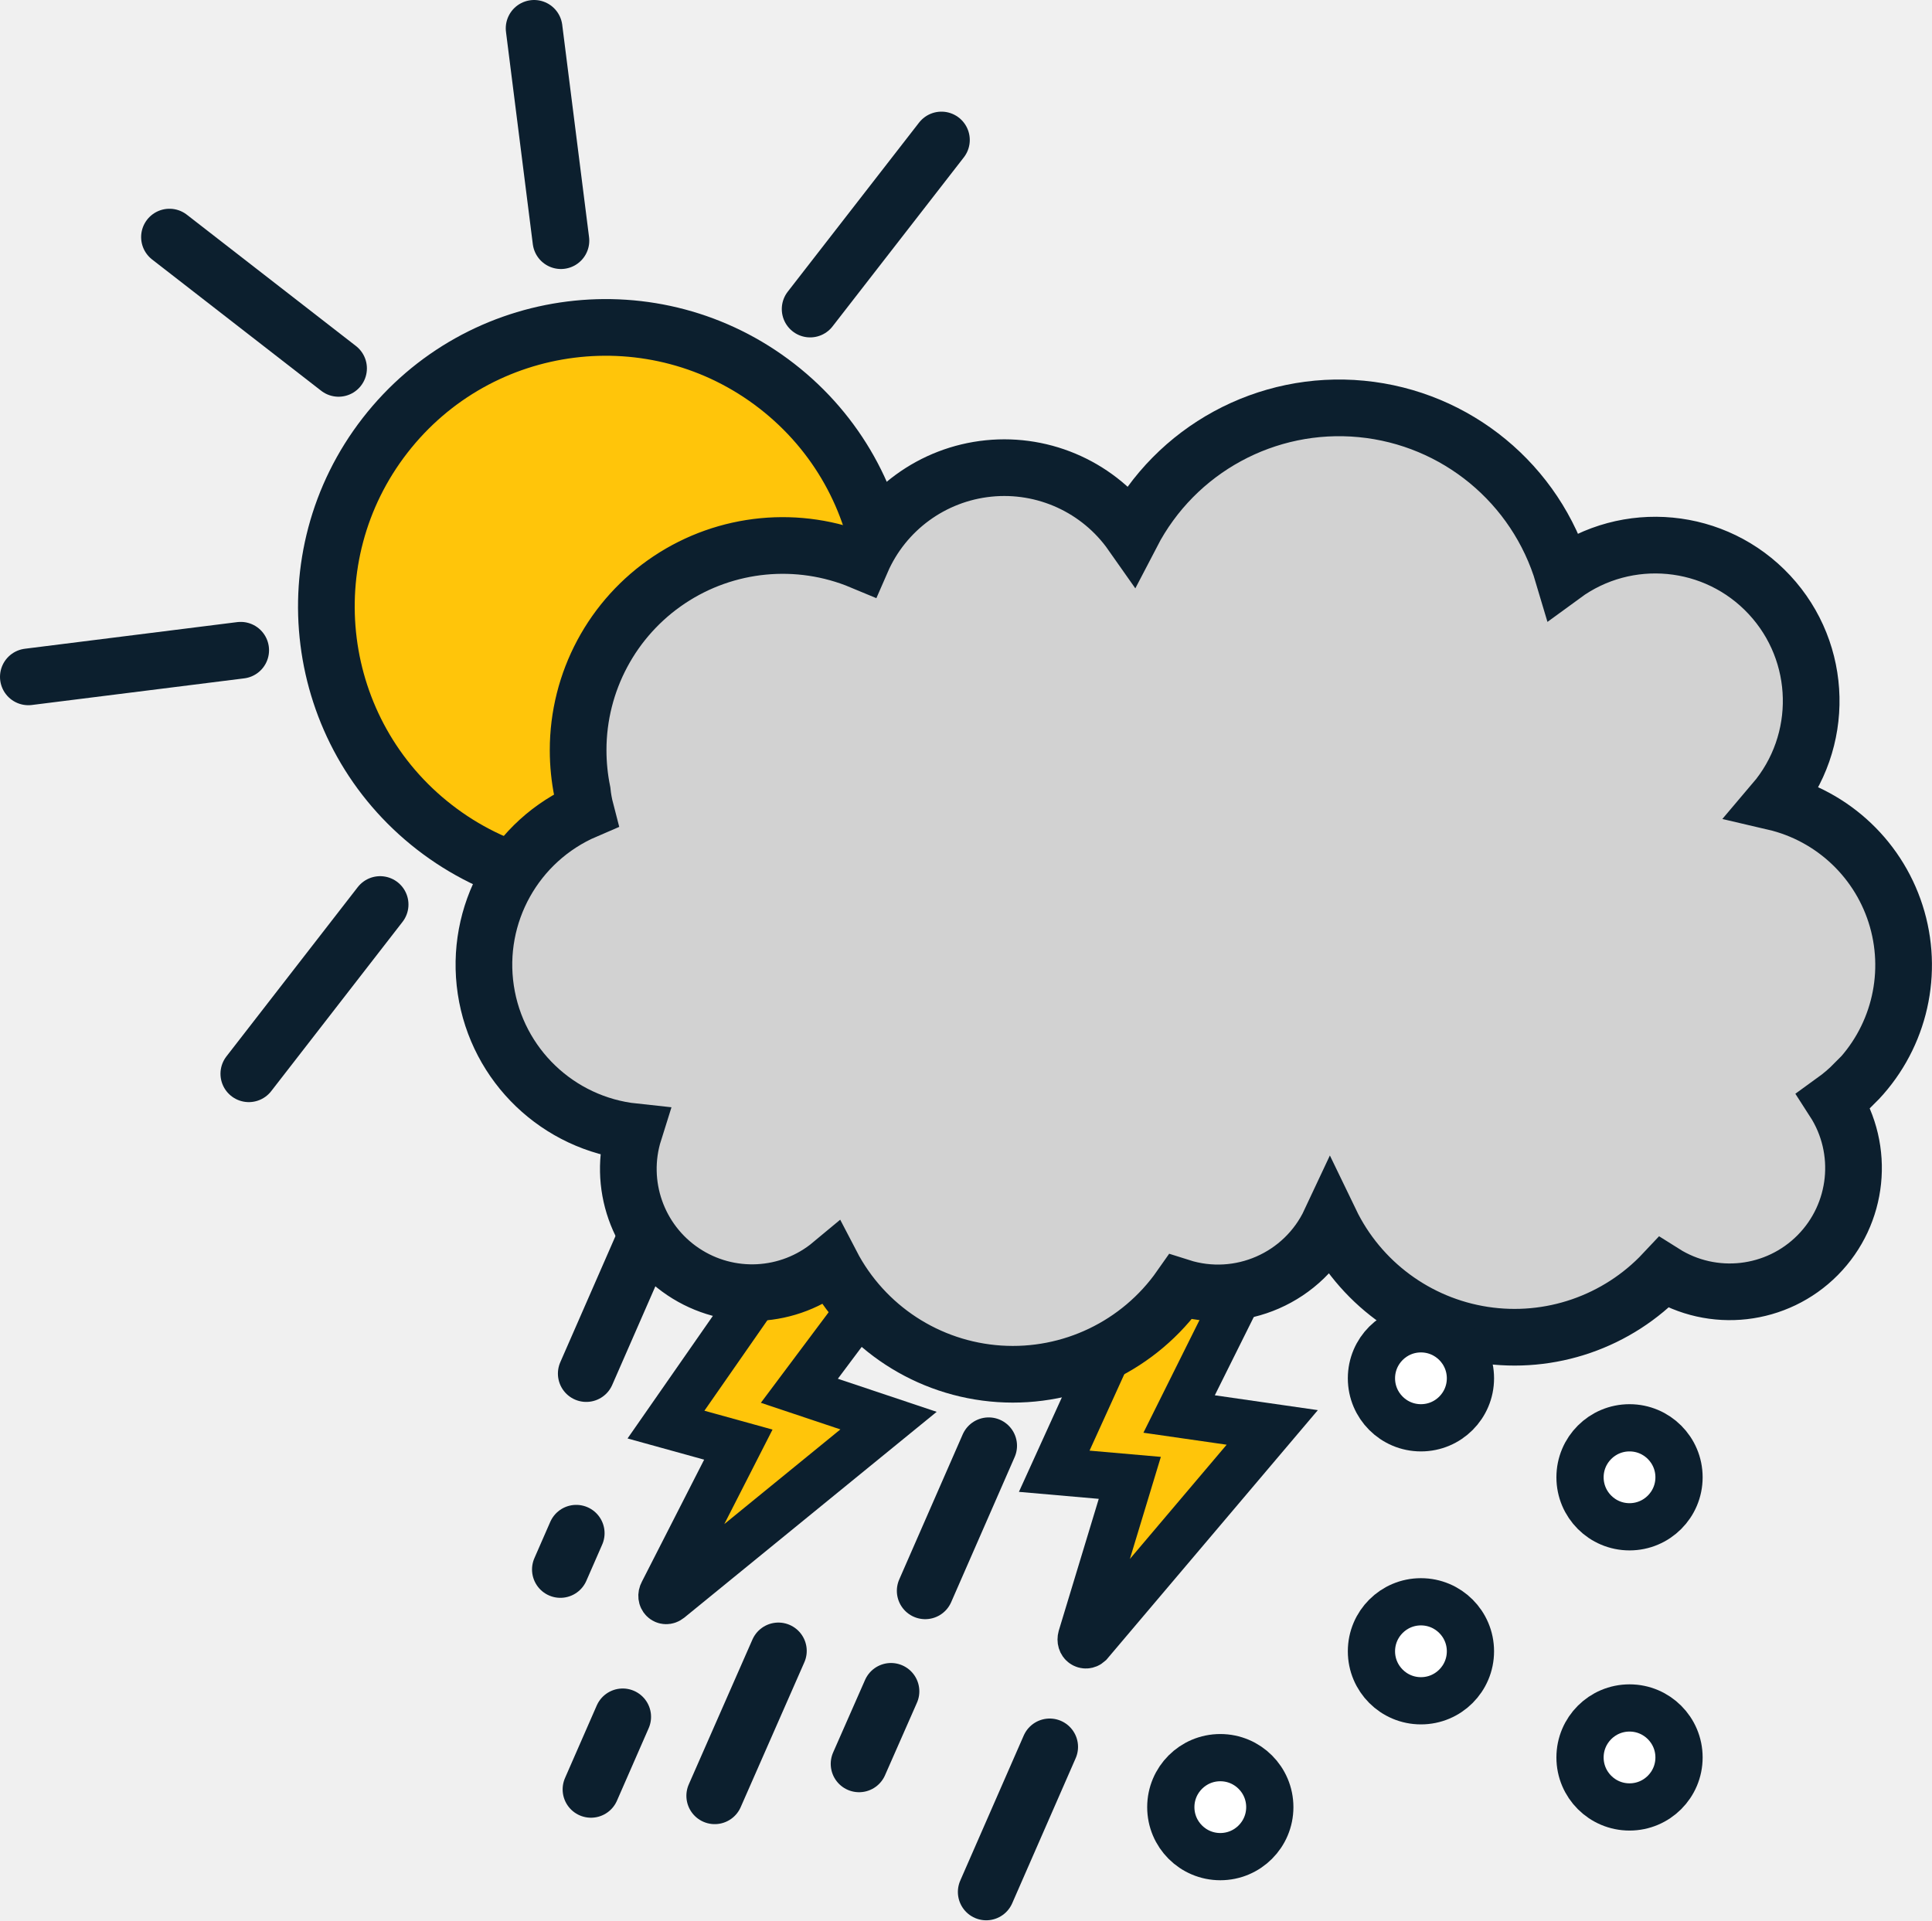
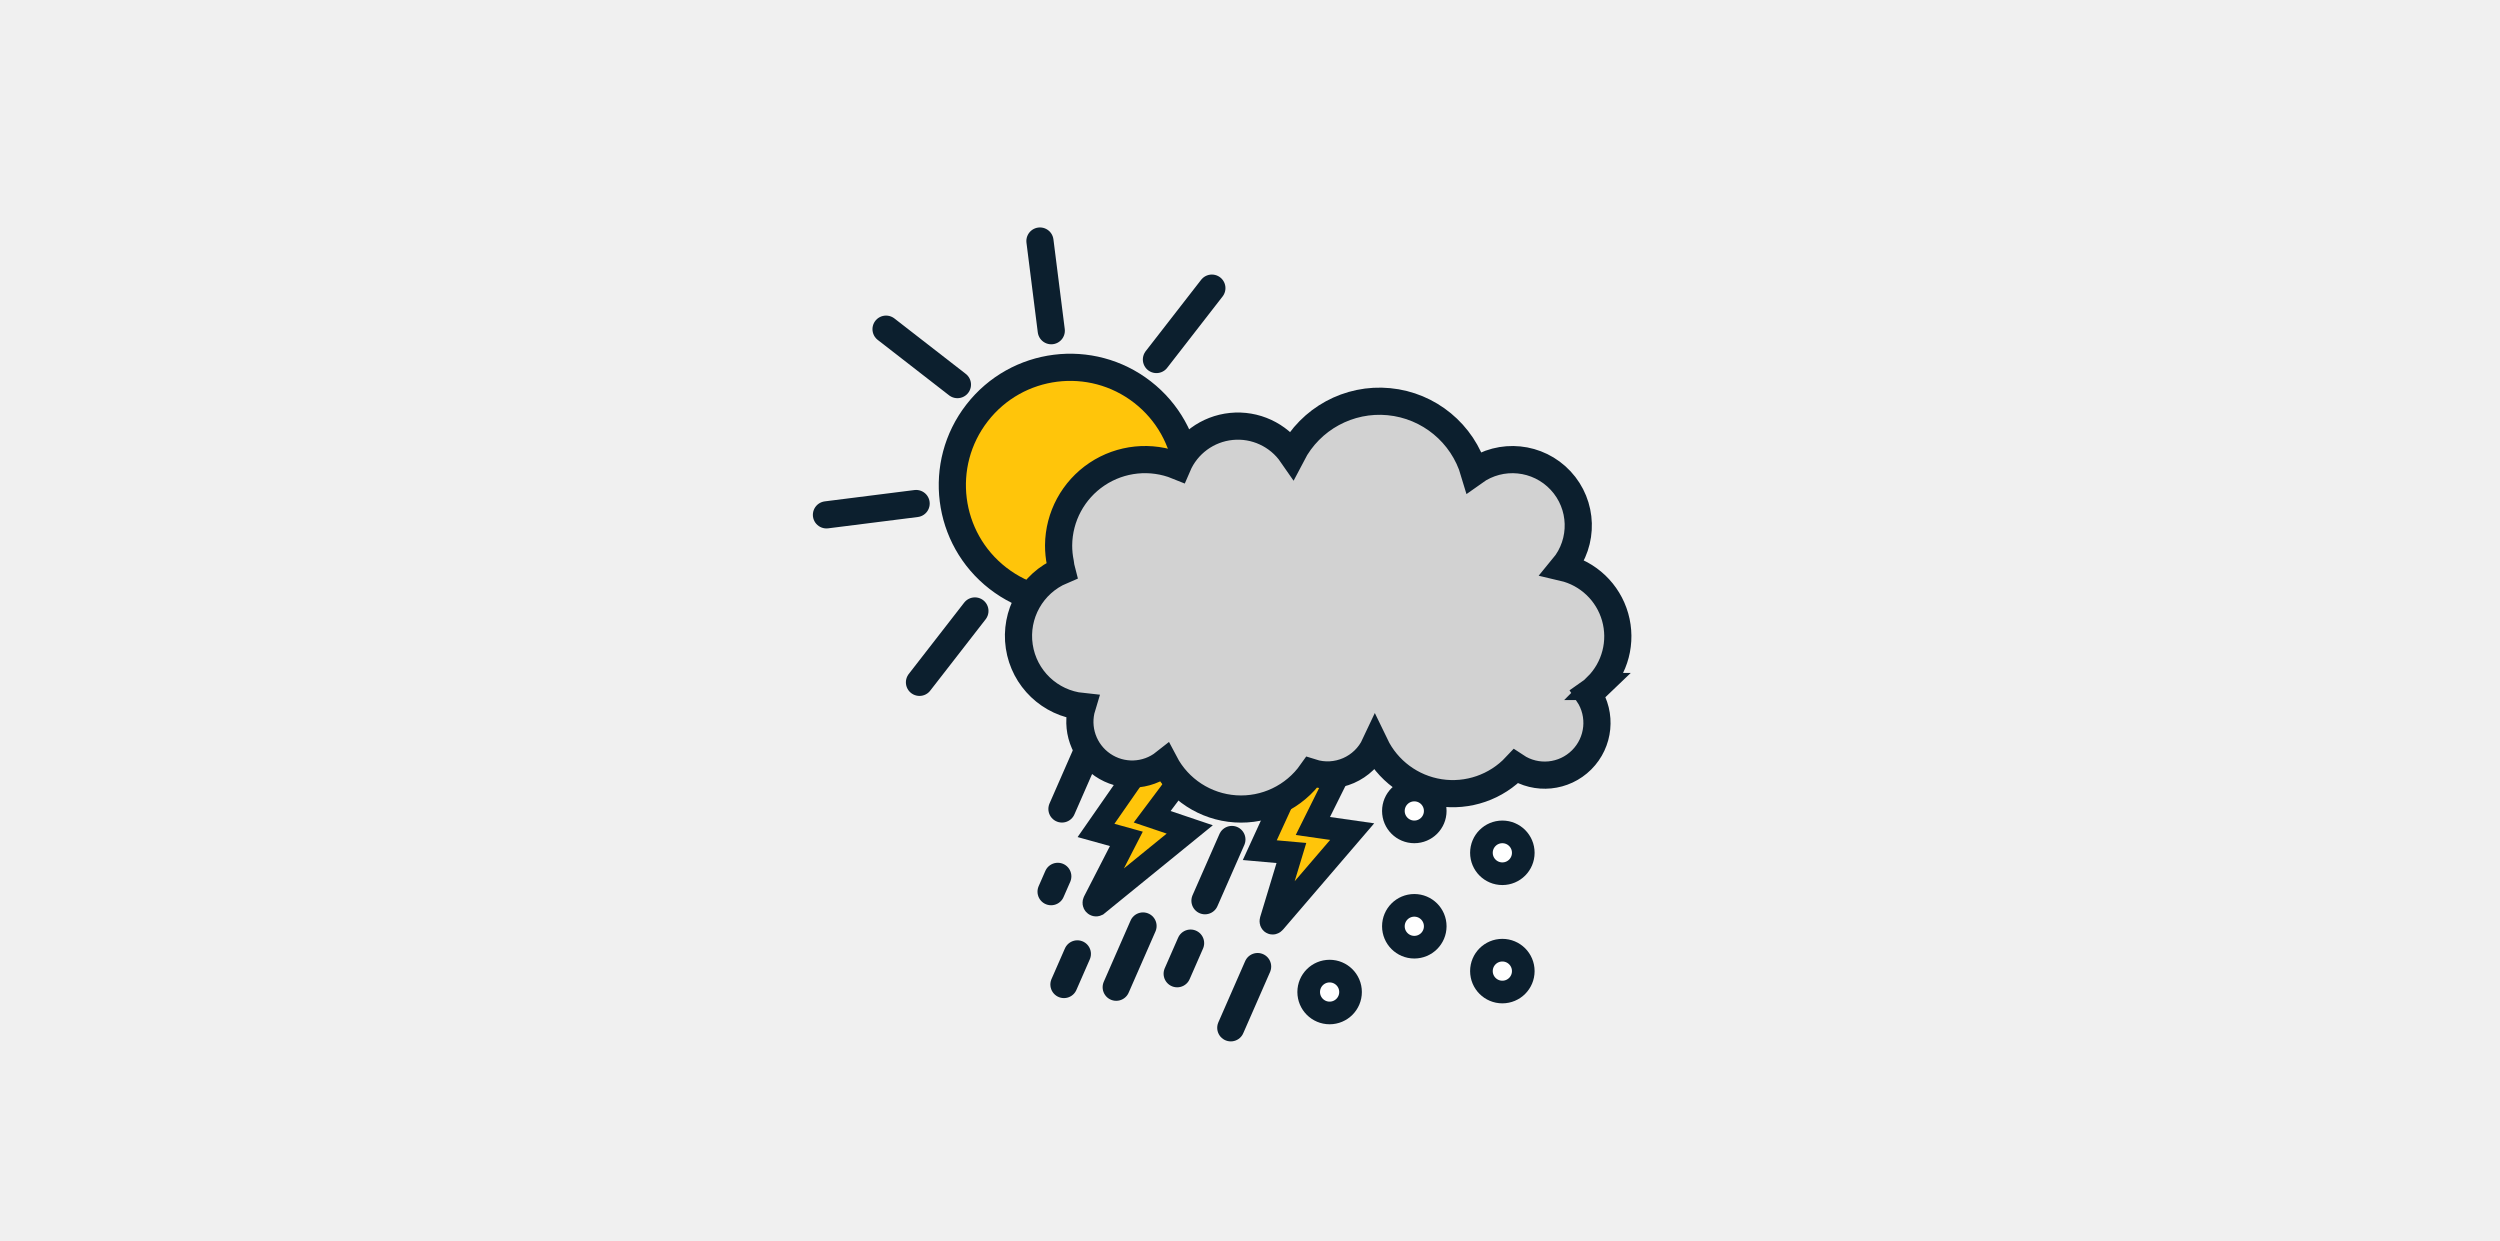
- <svg xmlns="http://www.w3.org/2000/svg" viewBox="0 0 102.26 101.65">
-   <g data-name="Layer 1" stroke="#0c1f2e" stroke-miterlimit="10">
-     <circle cx="32.06" cy="32.11" r="14.78" transform="rotate(-52.17 32.06 32.116)" fill="#ffc50a" stroke-width="3" />
-     <path fill="none" stroke-linecap="round" stroke-width="3" d="M34.31 51.5l1.42 11.24M28.27 1.5l1.42 11.24m-9.57 35.14l-6.95 8.96M49.83 7.41l-6.95 8.95M17.92 19.5l-8.95-6.95m47.3 39.11l-8.95-6.95M12.74 34.42L1.5 35.83m61.24-7.45L51.5 29.79" />
-     <path fill="#d2d2d2" stroke-linecap="round" stroke-width="3" d="M34.39 65.03l-3.36 7.68m16.13 16.82l-1.69 3.84m-12.51-2.49l-1.68 3.84m9.92-7.33l-3.37 7.67m14.5-18.53l-3.36 7.68m6.59 8.26l-3.36 7.68" />
-     <path d="M57.24 86.67l2.56-8.44-4-.35 4.41-9.7 5.47.1-3.27 6.57 4.93.71L57.65 87c-.2.18-.5 0-.41-.33zm-22.16-2.36l4-7.84-3.83-1.06 6.09-8.75 5.37 1.08-4.4 5.88 4.72 1.58-11.6 9.46c-.24.19-.5-.07-.35-.35z" fill="#ffc50a" stroke-width="2.5" />
-     <path d="M98.15 57.35a8.83 8.83 0 0 1-1.09.93 6.55 6.55 0 0 1-9 9.09 10.83 10.83 0 0 1-17.65-2.71 6.56 6.56 0 0 1-7.93 3.47A10.83 10.83 0 0 1 44 66.91a6.55 6.55 0 0 1-10.44-7A8.89 8.89 0 0 1 31 42.9a6.67 6.67 0 0 1-.18-1 11 11 0 0 1-.22-2.19 10.83 10.83 0 0 1 15-10 8.24 8.24 0 0 1 14.3-1.45 12.37 12.37 0 0 1 22.84 2.19 8.25 8.25 0 0 1 11.16 12 8.87 8.87 0 0 1 4.25 14.92zM30.5 81.16l-.84 1.92" fill="#d2d2d2" stroke-linecap="round" stroke-width="3" />
-     <circle cx="75.21" cy="72.96" r="2.62" fill="#fff" stroke-width="2.5" />
-     <circle cx="86.25" cy="78.2" r="2.62" fill="#fff" stroke-width="2.5" />
-     <circle cx="75.21" cy="87.41" r="2.62" fill="#fff" stroke-width="2.5" />
-     <circle cx="64.59" cy="95.66" r="2.62" fill="#fff" stroke-width="2.5" />
-     <circle cx="86.25" cy="93.03" r="2.62" fill="#fff" stroke-width="2.5" />
+ <svg xmlns="http://www.w3.org/2000/svg" viewBox="0 0 276 137">
+   <g id="Layer_1" data-name="Layer 1">
+     <circle cx="118.15" cy="53.56" r="13.01" transform="translate(3.38 114.03) rotate(-52.17)" fill="#ffc50a" stroke="#0c1f2e" stroke-miterlimit="10" stroke-width="3" />
+     <line x1="120.13" y1="70.63" x2="121.38" y2="80.53" fill="none" stroke="#0c1f2e" stroke-linecap="round" stroke-miterlimit="10" stroke-width="3" />
+     <line x1="114.81" y1="26.61" x2="116.06" y2="36.51" fill="none" stroke="#0c1f2e" stroke-linecap="round" stroke-miterlimit="10" stroke-width="3" />
+     <line x1="107.63" y1="67.45" x2="101.51" y2="75.33" fill="none" stroke="#0c1f2e" stroke-linecap="round" stroke-miterlimit="10" stroke-width="3" />
+     <line x1="133.79" y1="31.81" x2="127.67" y2="39.69" fill="none" stroke="#0c1f2e" stroke-linecap="round" stroke-miterlimit="10" stroke-width="3" />
+     <line x1="105.7" y1="42.46" x2="97.82" y2="36.34" fill="none" stroke="#0c1f2e" stroke-linecap="round" stroke-miterlimit="10" stroke-width="3" />
+     <line x1="139.47" y1="70.78" x2="131.58" y2="64.66" fill="none" stroke="#0c1f2e" stroke-linecap="round" stroke-miterlimit="10" stroke-width="3" />
+     <line x1="101.14" y1="55.59" x2="91.24" y2="56.84" fill="none" stroke="#0c1f2e" stroke-linecap="round" stroke-miterlimit="10" stroke-width="3" />
+     <line x1="145.16" y1="50.27" x2="135.26" y2="51.52" fill="none" stroke="#0c1f2e" stroke-linecap="round" stroke-miterlimit="10" stroke-width="3" />
+     <line x1="120.2" y1="82.55" x2="117.24" y2="89.31" fill="#d2d2d2" stroke="#0c1f2e" stroke-linecap="round" stroke-miterlimit="10" stroke-width="3" />
+     <line x1="131.44" y1="104.12" x2="129.96" y2="107.5" fill="#d2d2d2" stroke="#0c1f2e" stroke-linecap="round" stroke-miterlimit="10" stroke-width="3" />
+     <line x1="118.94" y1="105.31" x2="117.46" y2="108.69" fill="#d2d2d2" stroke="#0c1f2e" stroke-linecap="round" stroke-miterlimit="10" stroke-width="3" />
+     <line x1="126.19" y1="102.23" x2="123.23" y2="108.99" fill="#d2d2d2" stroke="#0c1f2e" stroke-linecap="round" stroke-miterlimit="10" stroke-width="3" />
+     <line x1="136" y1="92.68" x2="133.03" y2="99.44" fill="#d2d2d2" stroke="#0c1f2e" stroke-linecap="round" stroke-miterlimit="10" stroke-width="3" />
+     <line x1="138.84" y1="106.71" x2="135.88" y2="113.47" fill="#d2d2d2" stroke="#0c1f2e" stroke-linecap="round" stroke-miterlimit="10" stroke-width="3" />
+     <path d="M140.32,101.6l2.25-7.43-3.49-.31L143,85.31l4.82.09-2.88,5.79,4.34.62-8.58,10C140.5,102.05,140.24,101.87,140.32,101.6Z" fill="#ffc50a" stroke="#0c1f2e" stroke-miterlimit="10" stroke-width="2.5" />
+     <path d="M120.8,99.52l3.55-6.91L121,91.68,126.34,84l4.73,1-3.87,5.17,4.15,1.4-10.24,8.33C120.9,100,120.67,99.77,120.8,99.52Z" fill="#ffc50a" stroke="#0c1f2e" stroke-miterlimit="10" stroke-width="2.5" />
+     <path d="M176.34,75.79a7.78,7.78,0,0,1-1,.82,5.77,5.77,0,0,1-8,8,9.53,9.53,0,0,1-15.54-2.39,5.78,5.78,0,0,1-7,3.06,9.53,9.53,0,0,1-16.23-1.07A5.77,5.77,0,0,1,119.47,78a7.83,7.83,0,0,1-2.25-15,5.87,5.87,0,0,1-.16-.87h0a9.67,9.67,0,0,1-.19-1.93A9.54,9.54,0,0,1,130,51.44a7.25,7.25,0,0,1,12.63-1.27,10.89,10.89,0,0,1,20.11,1.93,7.27,7.27,0,0,1,9.83,10.55,7.81,7.81,0,0,1,3.74,13.14Z" fill="#d2d2d2" stroke="#0c1f2e" stroke-linecap="round" stroke-miterlimit="10" stroke-width="3" />
+     <line x1="116.78" y1="96.75" x2="116.04" y2="98.44" fill="#d2d2d2" stroke="#0c1f2e" stroke-linecap="round" stroke-miterlimit="10" stroke-width="3" />
+     <circle cx="156.14" cy="89.53" r="2.31" fill="#fff" stroke="#0c1f2e" stroke-miterlimit="10" stroke-width="2.5" />
+     <circle cx="165.86" cy="94.15" r="2.31" fill="#fff" stroke="#0c1f2e" stroke-miterlimit="10" stroke-width="2.5" />
+     <circle cx="156.14" cy="102.26" r="2.31" fill="#fff" stroke="#0c1f2e" stroke-miterlimit="10" stroke-width="2.5" />
+     <circle cx="146.79" cy="109.52" r="2.31" fill="#fff" stroke="#0c1f2e" stroke-miterlimit="10" stroke-width="2.5" />
+     <circle cx="165.86" cy="107.21" r="2.31" fill="#fff" stroke="#0c1f2e" stroke-miterlimit="10" stroke-width="2.5" />
  </g>
</svg>
